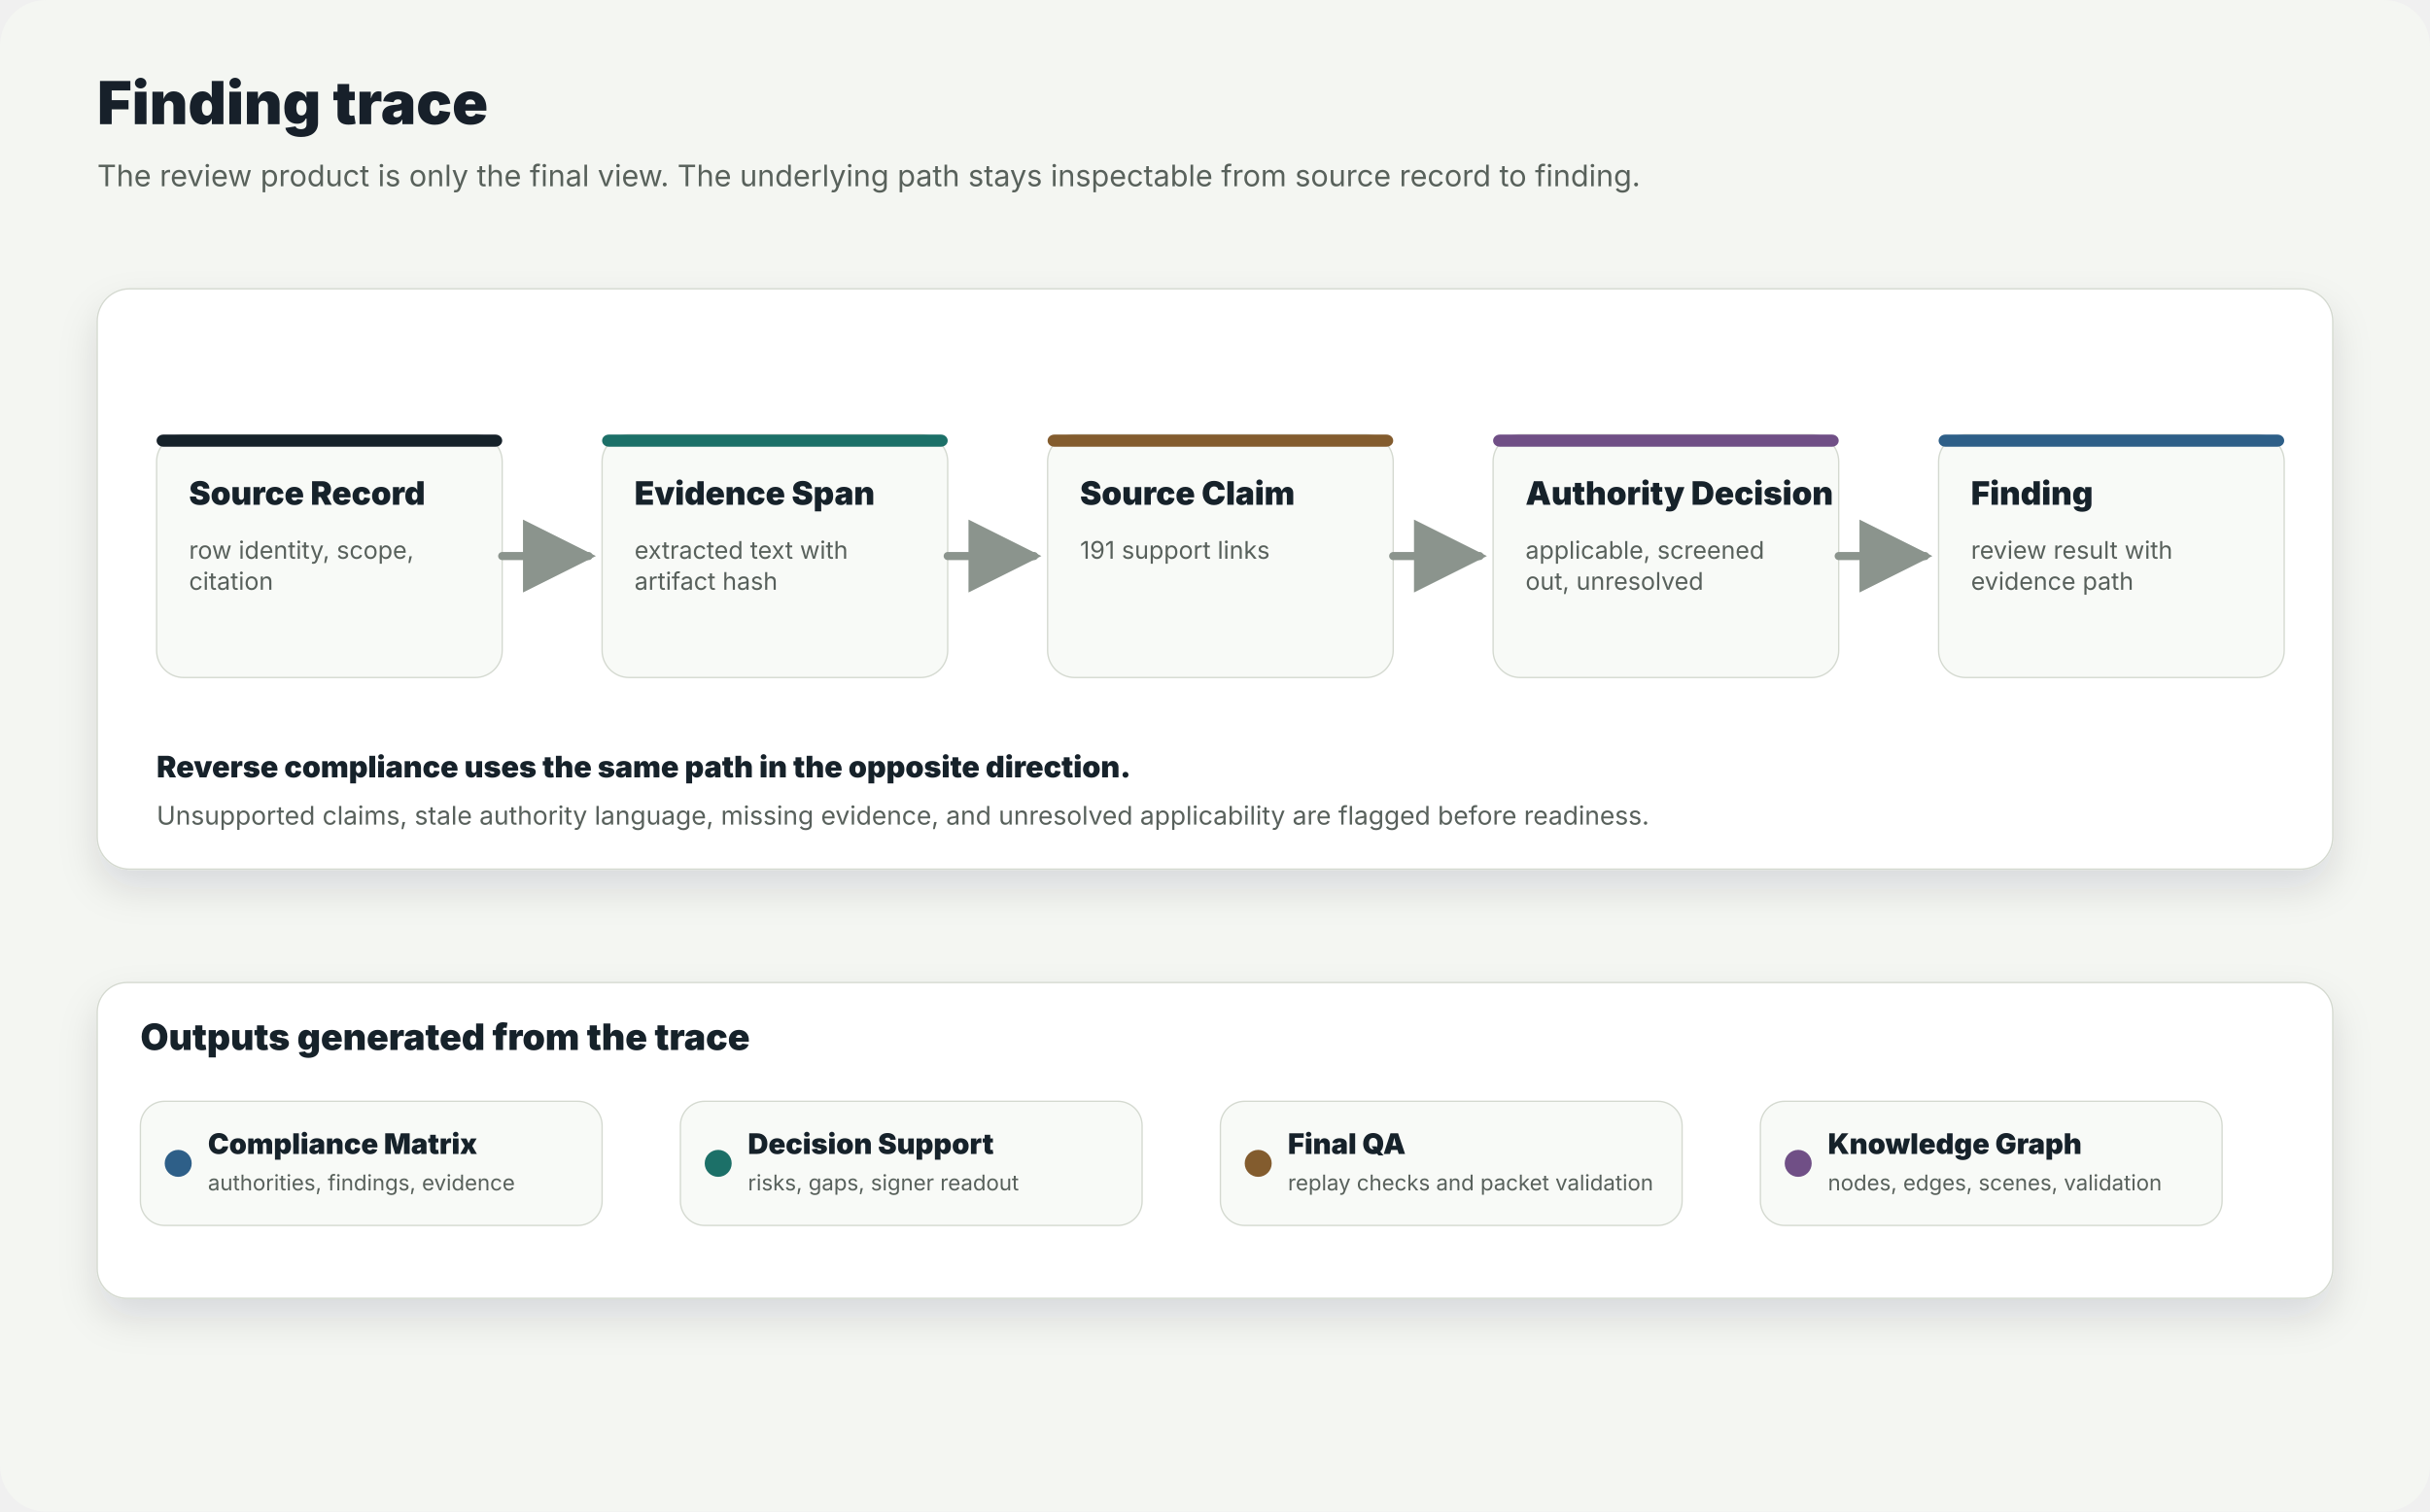
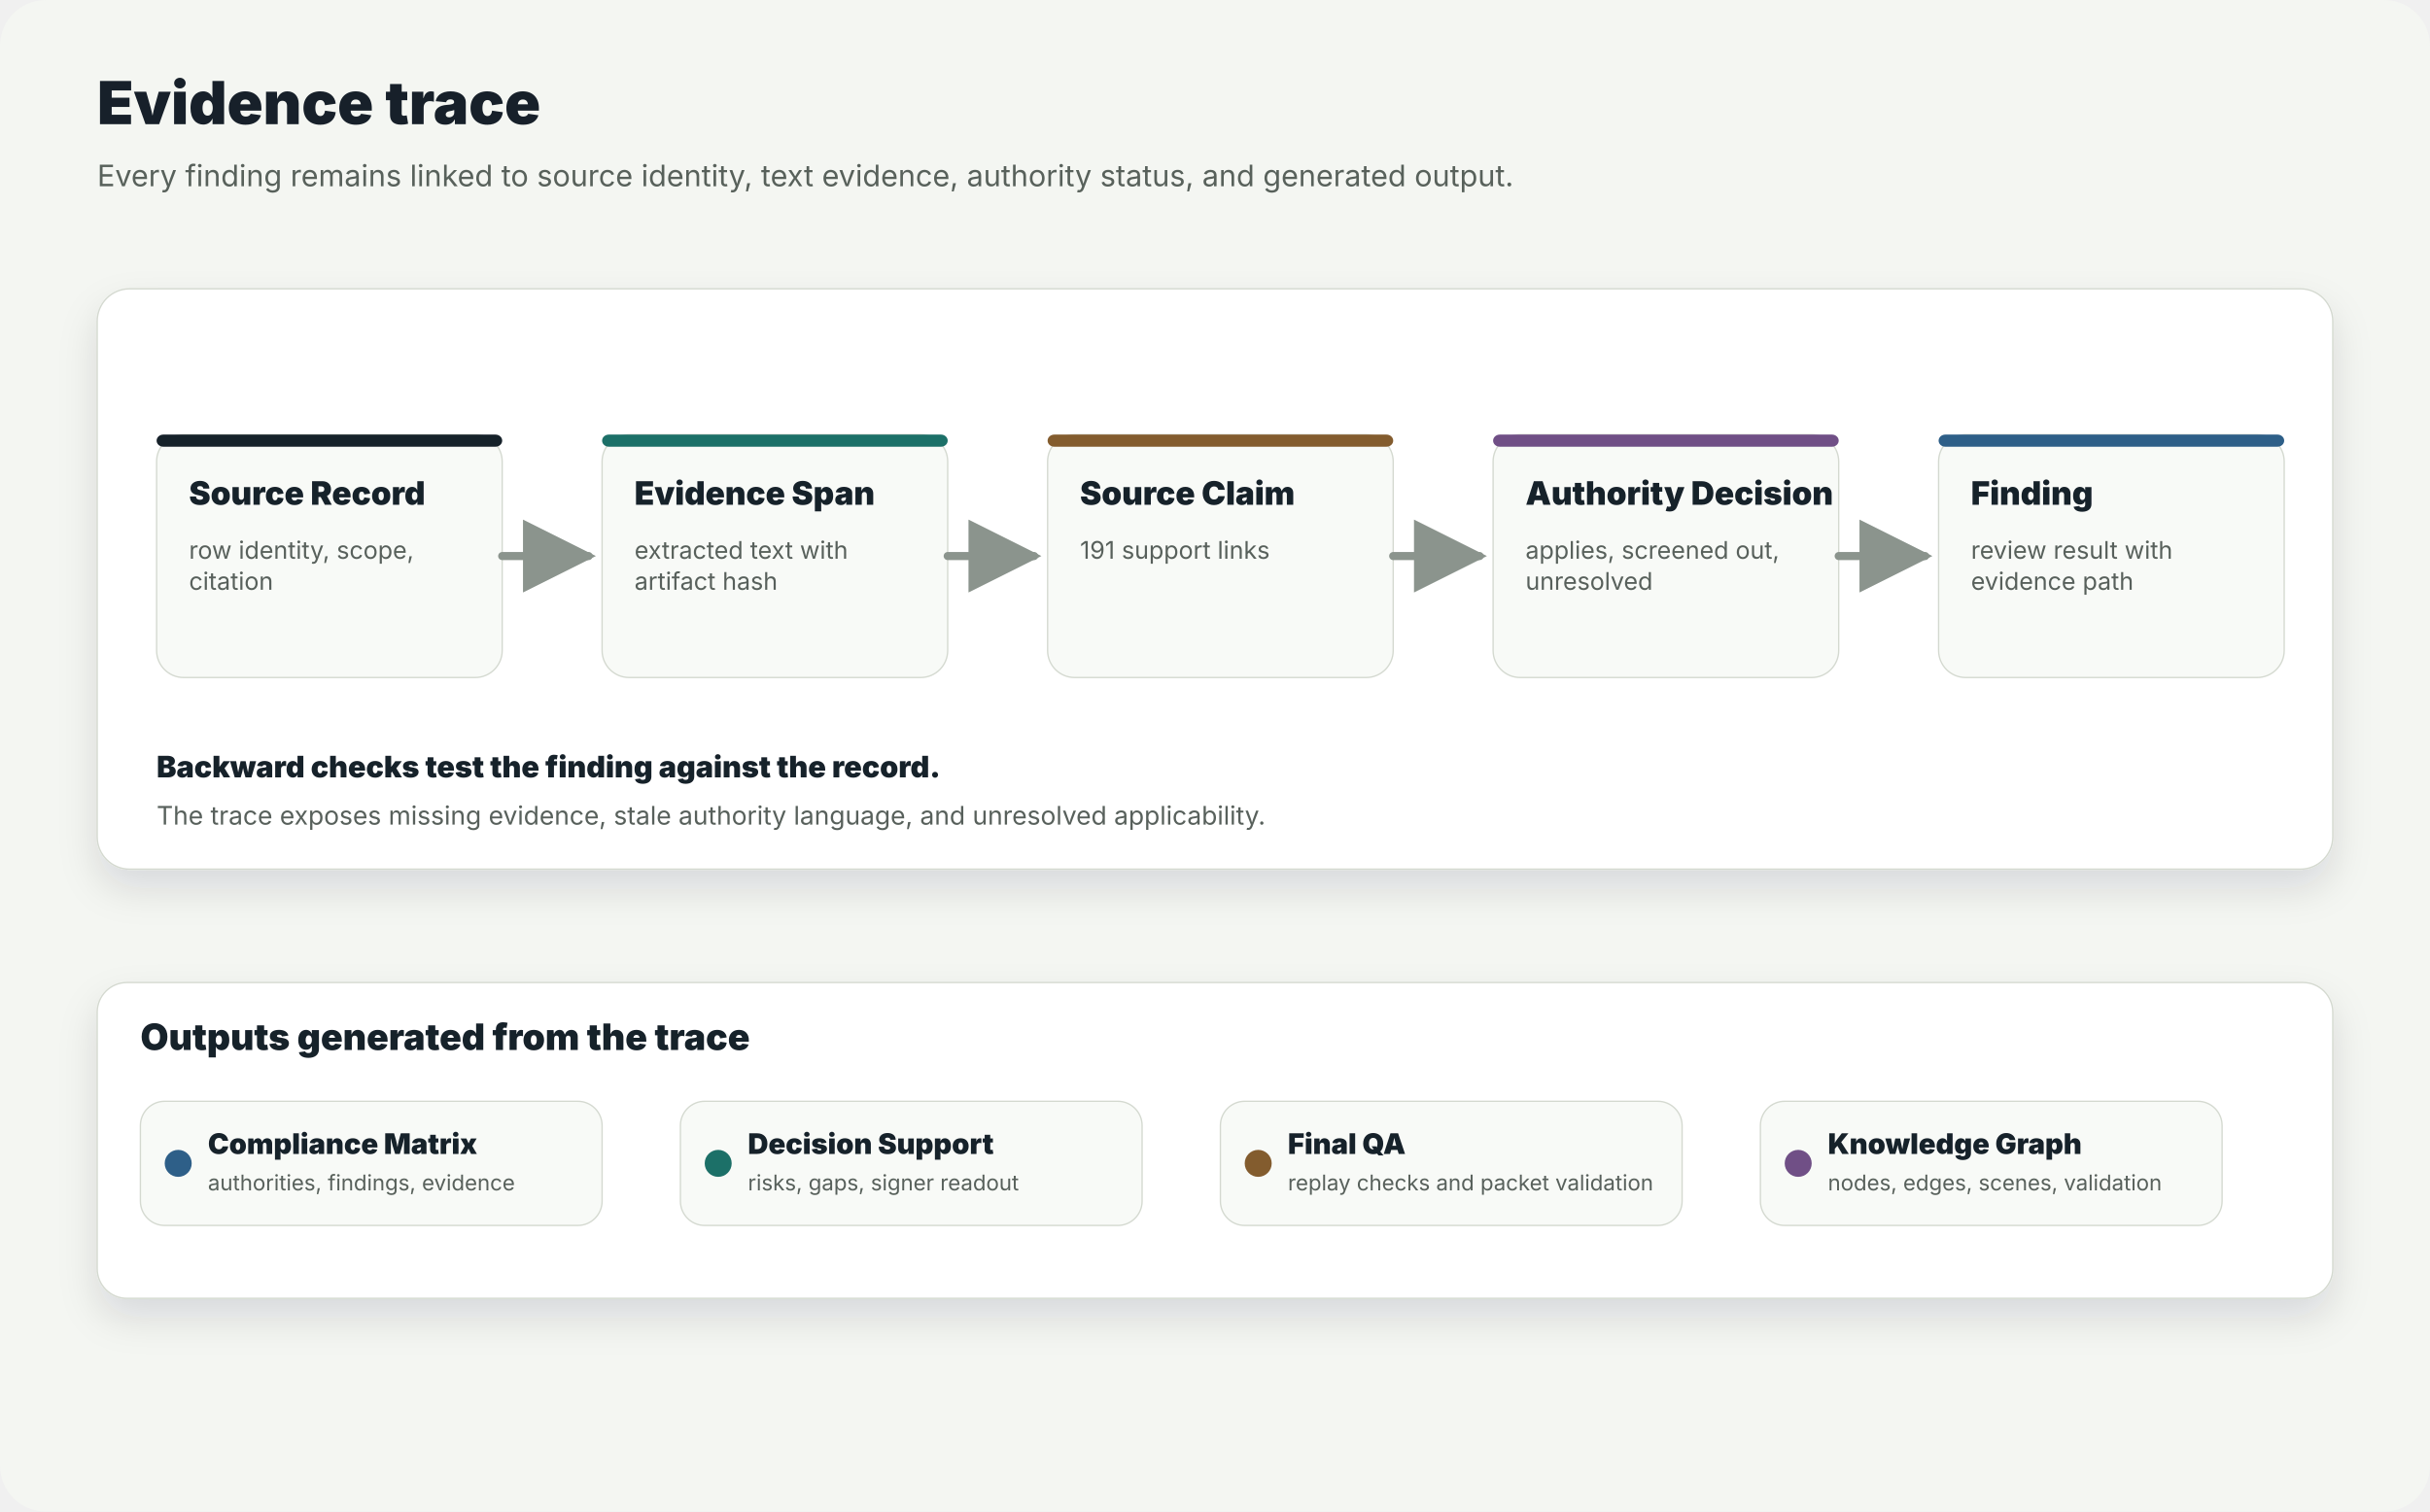
<svg xmlns="http://www.w3.org/2000/svg" width="1800" height="1120" viewBox="0 0 1800 1120" role="img" aria-label="Evidence path from source record through extraction and review outputs">
  <defs>
    <filter id="shadow" x="-20%" y="-20%" width="140%" height="140%">
      <feDropShadow dx="0" dy="14" stdDeviation="14" flood-color="#17202a" flood-opacity="0.12" />
    </filter>
    <marker id="arrow" viewBox="0 0 10 10" refX="9" refY="5" markerWidth="9" markerHeight="9" orient="auto-start-reverse">
      <path d="M 0 0 L 10 5 L 0 10 z" fill="#8b948d" />
    </marker>
  </defs>
  <rect width="1800" height="1120" rx="34" fill="#f4f6f2" />
-   <text x="72" y="92" font-family="Inter, Arial, sans-serif" font-size="44" font-weight="880" fill="#17202a">Finding trace</text>
-   <text x="72" y="138" text-anchor="start" font-family="Inter, Arial, sans-serif" font-size="22" fill="#58615b">The review product is only the final view. The underlying path stays inspectable from source record to finding.</text>
+   <text x="72" y="92" font-family="Inter, Arial, sans-serif" font-size="44" font-weight="880" fill="#17202a">Evidence trace</text>
+   <text x="72" y="138" text-anchor="start" font-family="Inter, Arial, sans-serif" font-size="22" fill="#58615b">Every finding remains linked to source identity, text evidence, authority status, and generated output.</text>
  <g transform="translate(72 214)" filter="url(#shadow)">
    <rect width="1656" height="430" rx="24" fill="#ffffff" stroke="#d4d9d0" />
    <g transform="translate(44 108)">
      <rect width="256" height="180" rx="20" fill="#f8faf7" stroke="#d4d9d0" />
      <rect width="256" height="9" rx="5" fill="#17202a" />
      <text x="24" y="52" font-family="Inter, Arial, sans-serif" font-size="24" font-weight="870" fill="#17202a">Source Record</text>
      <text x="24" y="92" text-anchor="start" font-family="Inter, Arial, sans-serif" font-size="18" fill="#58615b">row identity, scope,</text>
      <text x="24" y="115" text-anchor="start" font-family="Inter, Arial, sans-serif" font-size="18" fill="#58615b">citation</text>
    </g>
    <g transform="translate(374 108)">
      <rect width="256" height="180" rx="20" fill="#f8faf7" stroke="#d4d9d0" />
      <rect width="256" height="9" rx="5" fill="#1f6f68" />
      <text x="24" y="52" font-family="Inter, Arial, sans-serif" font-size="24" font-weight="870" fill="#17202a">Evidence Span</text>
      <text x="24" y="92" text-anchor="start" font-family="Inter, Arial, sans-serif" font-size="18" fill="#58615b">extracted text with</text>
      <text x="24" y="115" text-anchor="start" font-family="Inter, Arial, sans-serif" font-size="18" fill="#58615b">artifact hash</text>
    </g>
    <g transform="translate(704 108)">
      <rect width="256" height="180" rx="20" fill="#f8faf7" stroke="#d4d9d0" />
      <rect width="256" height="9" rx="5" fill="#835b2f" />
      <text x="24" y="52" font-family="Inter, Arial, sans-serif" font-size="24" font-weight="870" fill="#17202a">Source Claim</text>
      <text x="24" y="92" text-anchor="start" font-family="Inter, Arial, sans-serif" font-size="18" fill="#58615b">191 support links</text>
    </g>
    <g transform="translate(1034 108)">
      <rect width="256" height="180" rx="20" fill="#f8faf7" stroke="#d4d9d0" />
      <rect width="256" height="9" rx="5" fill="#6f4f86" />
      <text x="24" y="52" font-family="Inter, Arial, sans-serif" font-size="24" font-weight="870" fill="#17202a">Authority Decision</text>
-       <text x="24" y="92" text-anchor="start" font-family="Inter, Arial, sans-serif" font-size="18" fill="#58615b">applicable, screened</text>
-       <text x="24" y="115" text-anchor="start" font-family="Inter, Arial, sans-serif" font-size="18" fill="#58615b">out, unresolved</text>
+       <text x="24" y="92" text-anchor="start" font-family="Inter, Arial, sans-serif" font-size="18" fill="#58615b">applies, screened out,</text>
+       <text x="24" y="115" text-anchor="start" font-family="Inter, Arial, sans-serif" font-size="18" fill="#58615b">unresolved</text>
    </g>
    <g transform="translate(1364 108)">
      <rect width="256" height="180" rx="20" fill="#f8faf7" stroke="#d4d9d0" />
      <rect width="256" height="9" rx="5" fill="#2e5e88" />
      <text x="24" y="52" font-family="Inter, Arial, sans-serif" font-size="24" font-weight="870" fill="#17202a">Finding</text>
      <text x="24" y="92" text-anchor="start" font-family="Inter, Arial, sans-serif" font-size="18" fill="#58615b">review result with</text>
      <text x="24" y="115" text-anchor="start" font-family="Inter, Arial, sans-serif" font-size="18" fill="#58615b">evidence path</text>
    </g>
    <path d="M 300 198 L 364 198" stroke="#8b948d" stroke-width="6" stroke-linecap="round" marker-end="url(#arrow)" />
    <path d="M 630 198 L 694 198" stroke="#8b948d" stroke-width="6" stroke-linecap="round" marker-end="url(#arrow)" />
    <path d="M 960 198 L 1024 198" stroke="#8b948d" stroke-width="6" stroke-linecap="round" marker-end="url(#arrow)" />
    <path d="M 1290 198 L 1354 198" stroke="#8b948d" stroke-width="6" stroke-linecap="round" marker-end="url(#arrow)" />
-     <text x="44" y="362" font-family="Inter, Arial, sans-serif" font-size="22" font-weight="850" fill="#17202a">Reverse compliance uses the same path in the opposite direction.</text>
-     <text x="44" y="397" font-family="Inter, Arial, sans-serif" font-size="19" fill="#58615b">Unsupported claims, stale authority language, missing evidence, and unresolved applicability are flagged before readiness.</text>
+     <text x="44" y="362" font-family="Inter, Arial, sans-serif" font-size="22" font-weight="850" fill="#17202a">Backward checks test the finding against the record.</text>
+     <text x="44" y="397" font-family="Inter, Arial, sans-serif" font-size="19" fill="#58615b">The trace exposes missing evidence, stale authority language, and unresolved applicability.</text>
  </g>
  <g transform="translate(72 728)" filter="url(#shadow)">
    <rect width="1656" height="234" rx="22" fill="#ffffff" stroke="#d4d9d0" />
    <text x="32" y="50" font-family="Inter, Arial, sans-serif" font-size="27" font-weight="880" fill="#17202a">Outputs generated from the trace</text>
    <g transform="translate(32 88)">
      <rect width="342" height="92" rx="18" fill="#f8faf7" stroke="#d4d9d0" />
      <circle cx="28" cy="46" r="10" fill="#2e5e88" />
      <text x="50" y="39" font-family="Inter, Arial, sans-serif" font-size="21" font-weight="860" fill="#17202a">Compliance Matrix</text>
      <text x="50" y="66" font-family="Inter, Arial, sans-serif" font-size="16" fill="#58615b">authorities, findings, evidence</text>
    </g>
    <g transform="translate(432 88)">
      <rect width="342" height="92" rx="18" fill="#f8faf7" stroke="#d4d9d0" />
      <circle cx="28" cy="46" r="10" fill="#1f6f68" />
      <text x="50" y="39" font-family="Inter, Arial, sans-serif" font-size="21" font-weight="860" fill="#17202a">Decision Support</text>
      <text x="50" y="66" font-family="Inter, Arial, sans-serif" font-size="16" fill="#58615b">risks, gaps, signer readout</text>
    </g>
    <g transform="translate(832 88)">
      <rect width="342" height="92" rx="18" fill="#f8faf7" stroke="#d4d9d0" />
      <circle cx="28" cy="46" r="10" fill="#835b2f" />
      <text x="50" y="39" font-family="Inter, Arial, sans-serif" font-size="21" font-weight="860" fill="#17202a">Final QA</text>
      <text x="50" y="66" font-family="Inter, Arial, sans-serif" font-size="16" fill="#58615b">replay checks and packet validation</text>
    </g>
    <g transform="translate(1232 88)">
      <rect width="342" height="92" rx="18" fill="#f8faf7" stroke="#d4d9d0" />
      <circle cx="28" cy="46" r="10" fill="#6f4f86" />
      <text x="50" y="39" font-family="Inter, Arial, sans-serif" font-size="21" font-weight="860" fill="#17202a">Knowledge Graph</text>
      <text x="50" y="66" font-family="Inter, Arial, sans-serif" font-size="16" fill="#58615b">nodes, edges, scenes, validation</text>
    </g>
  </g>
</svg>
